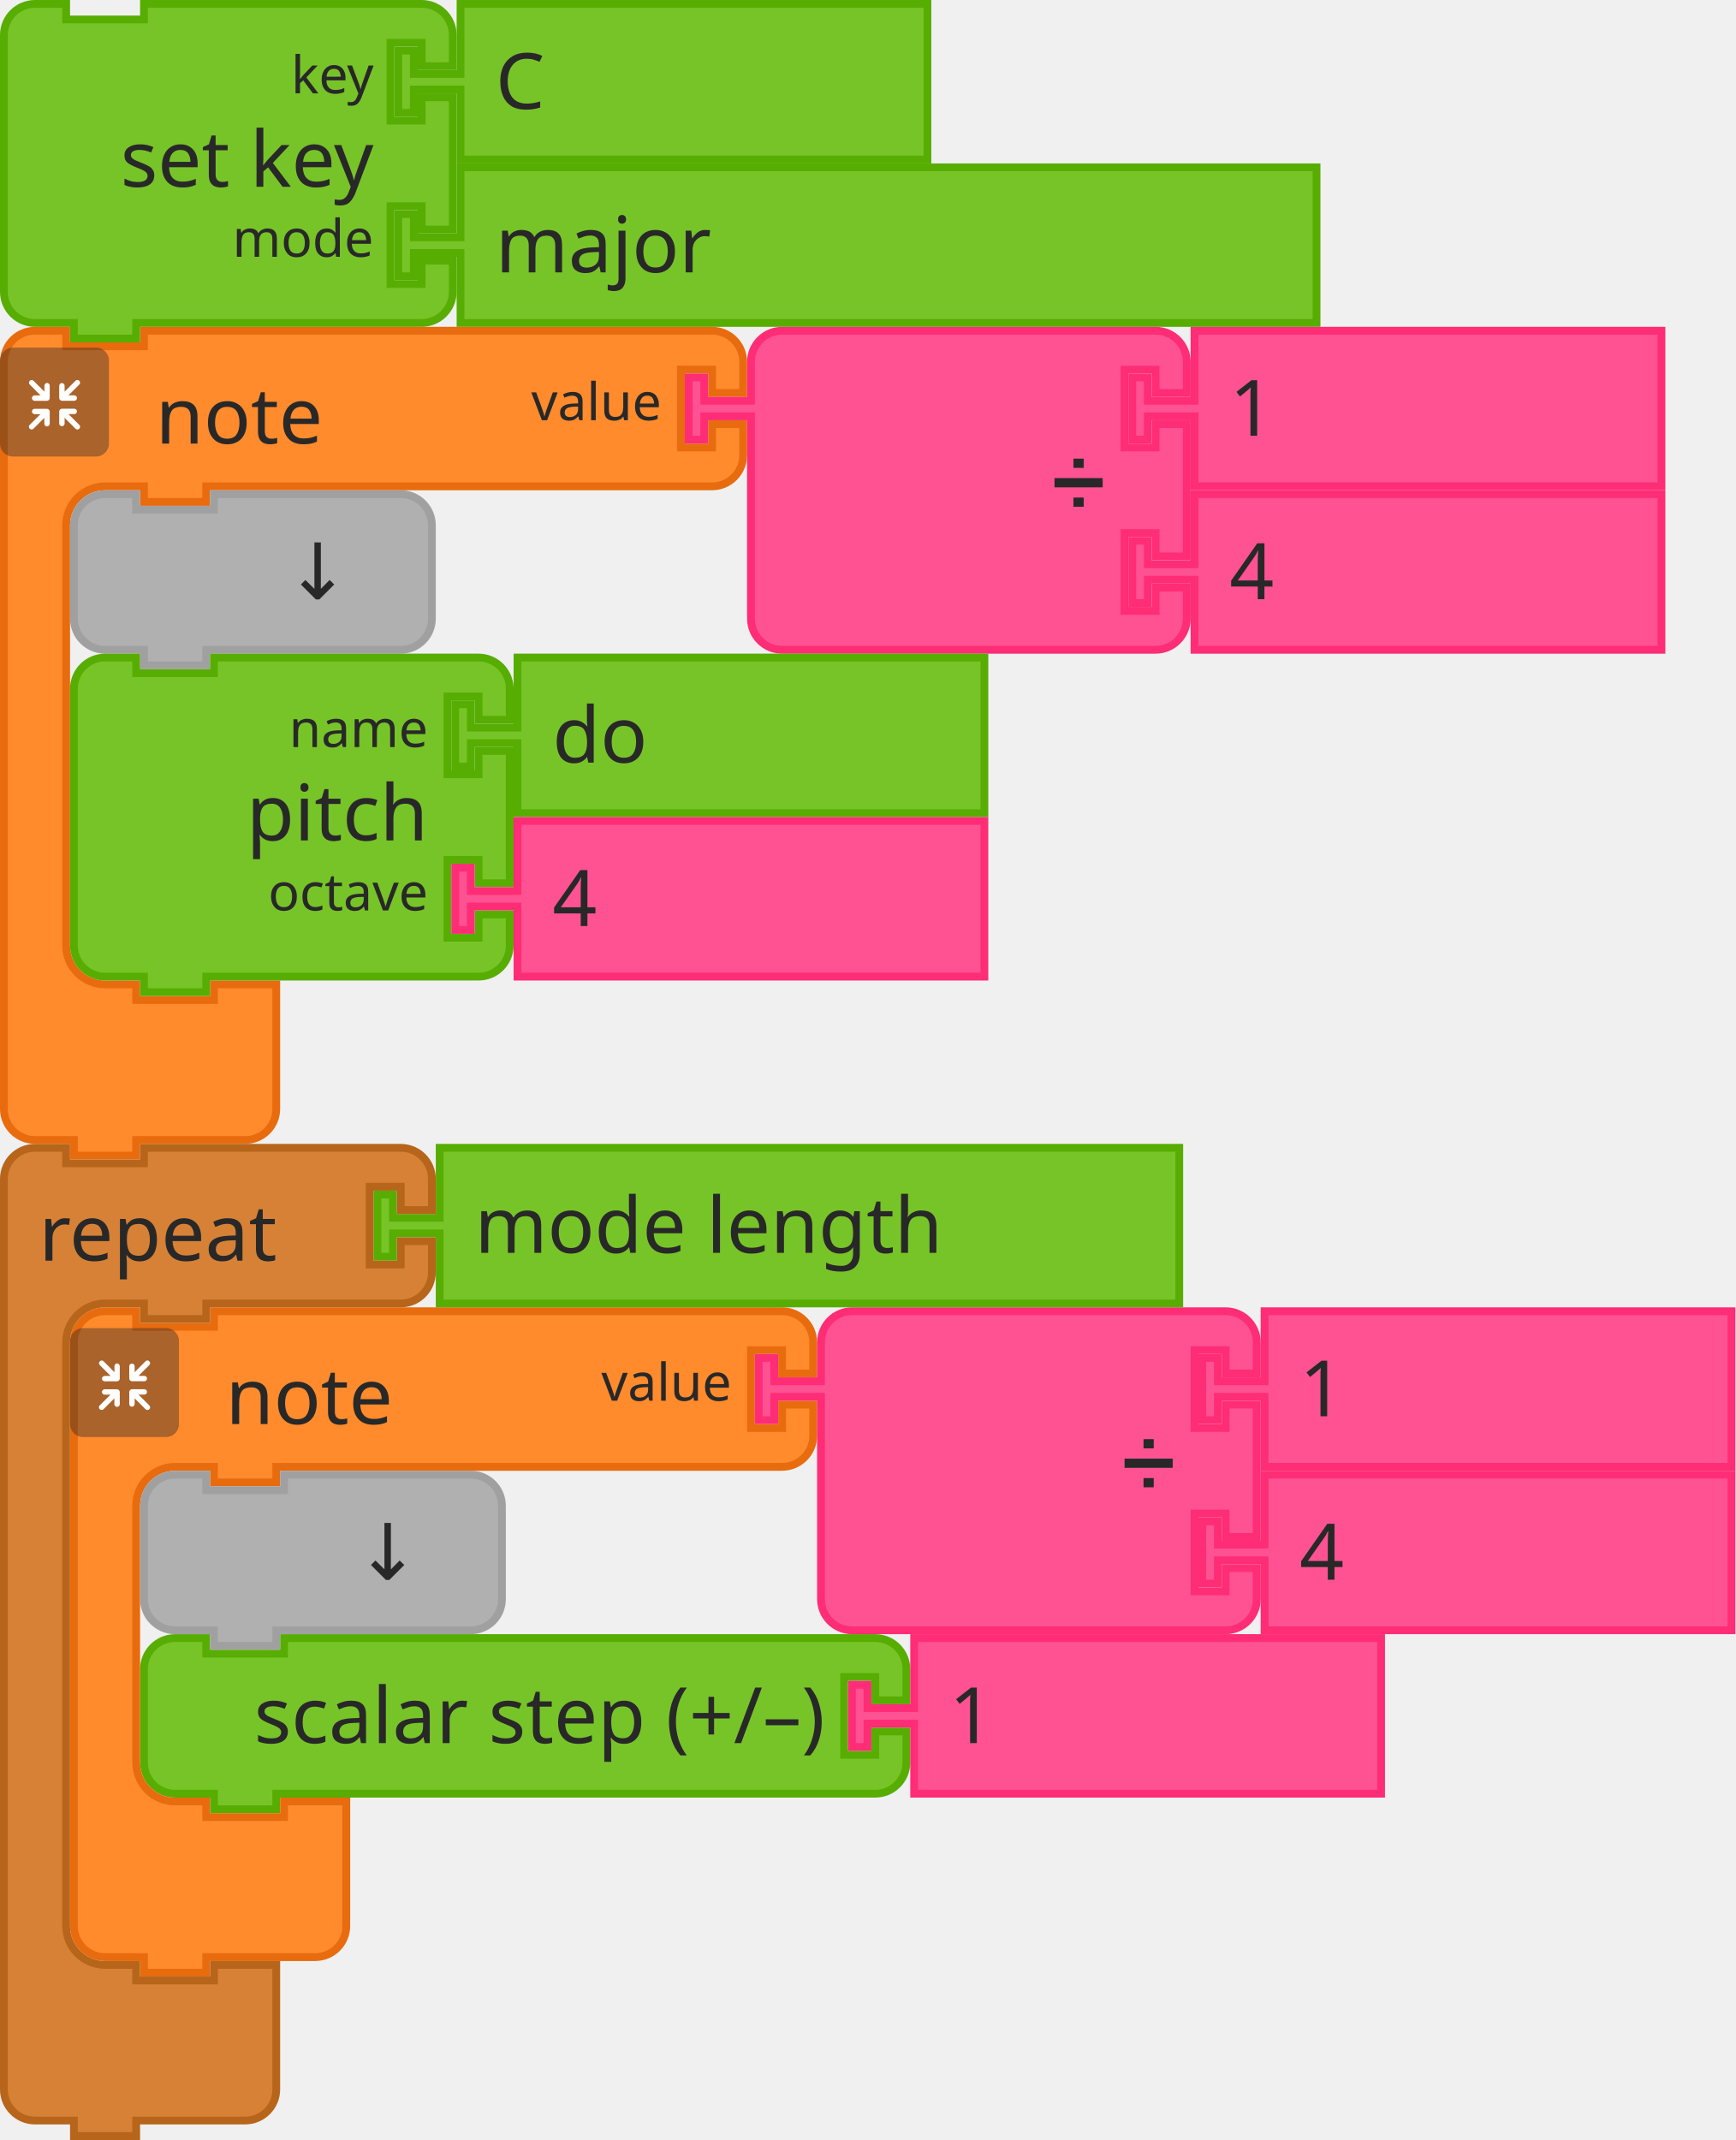
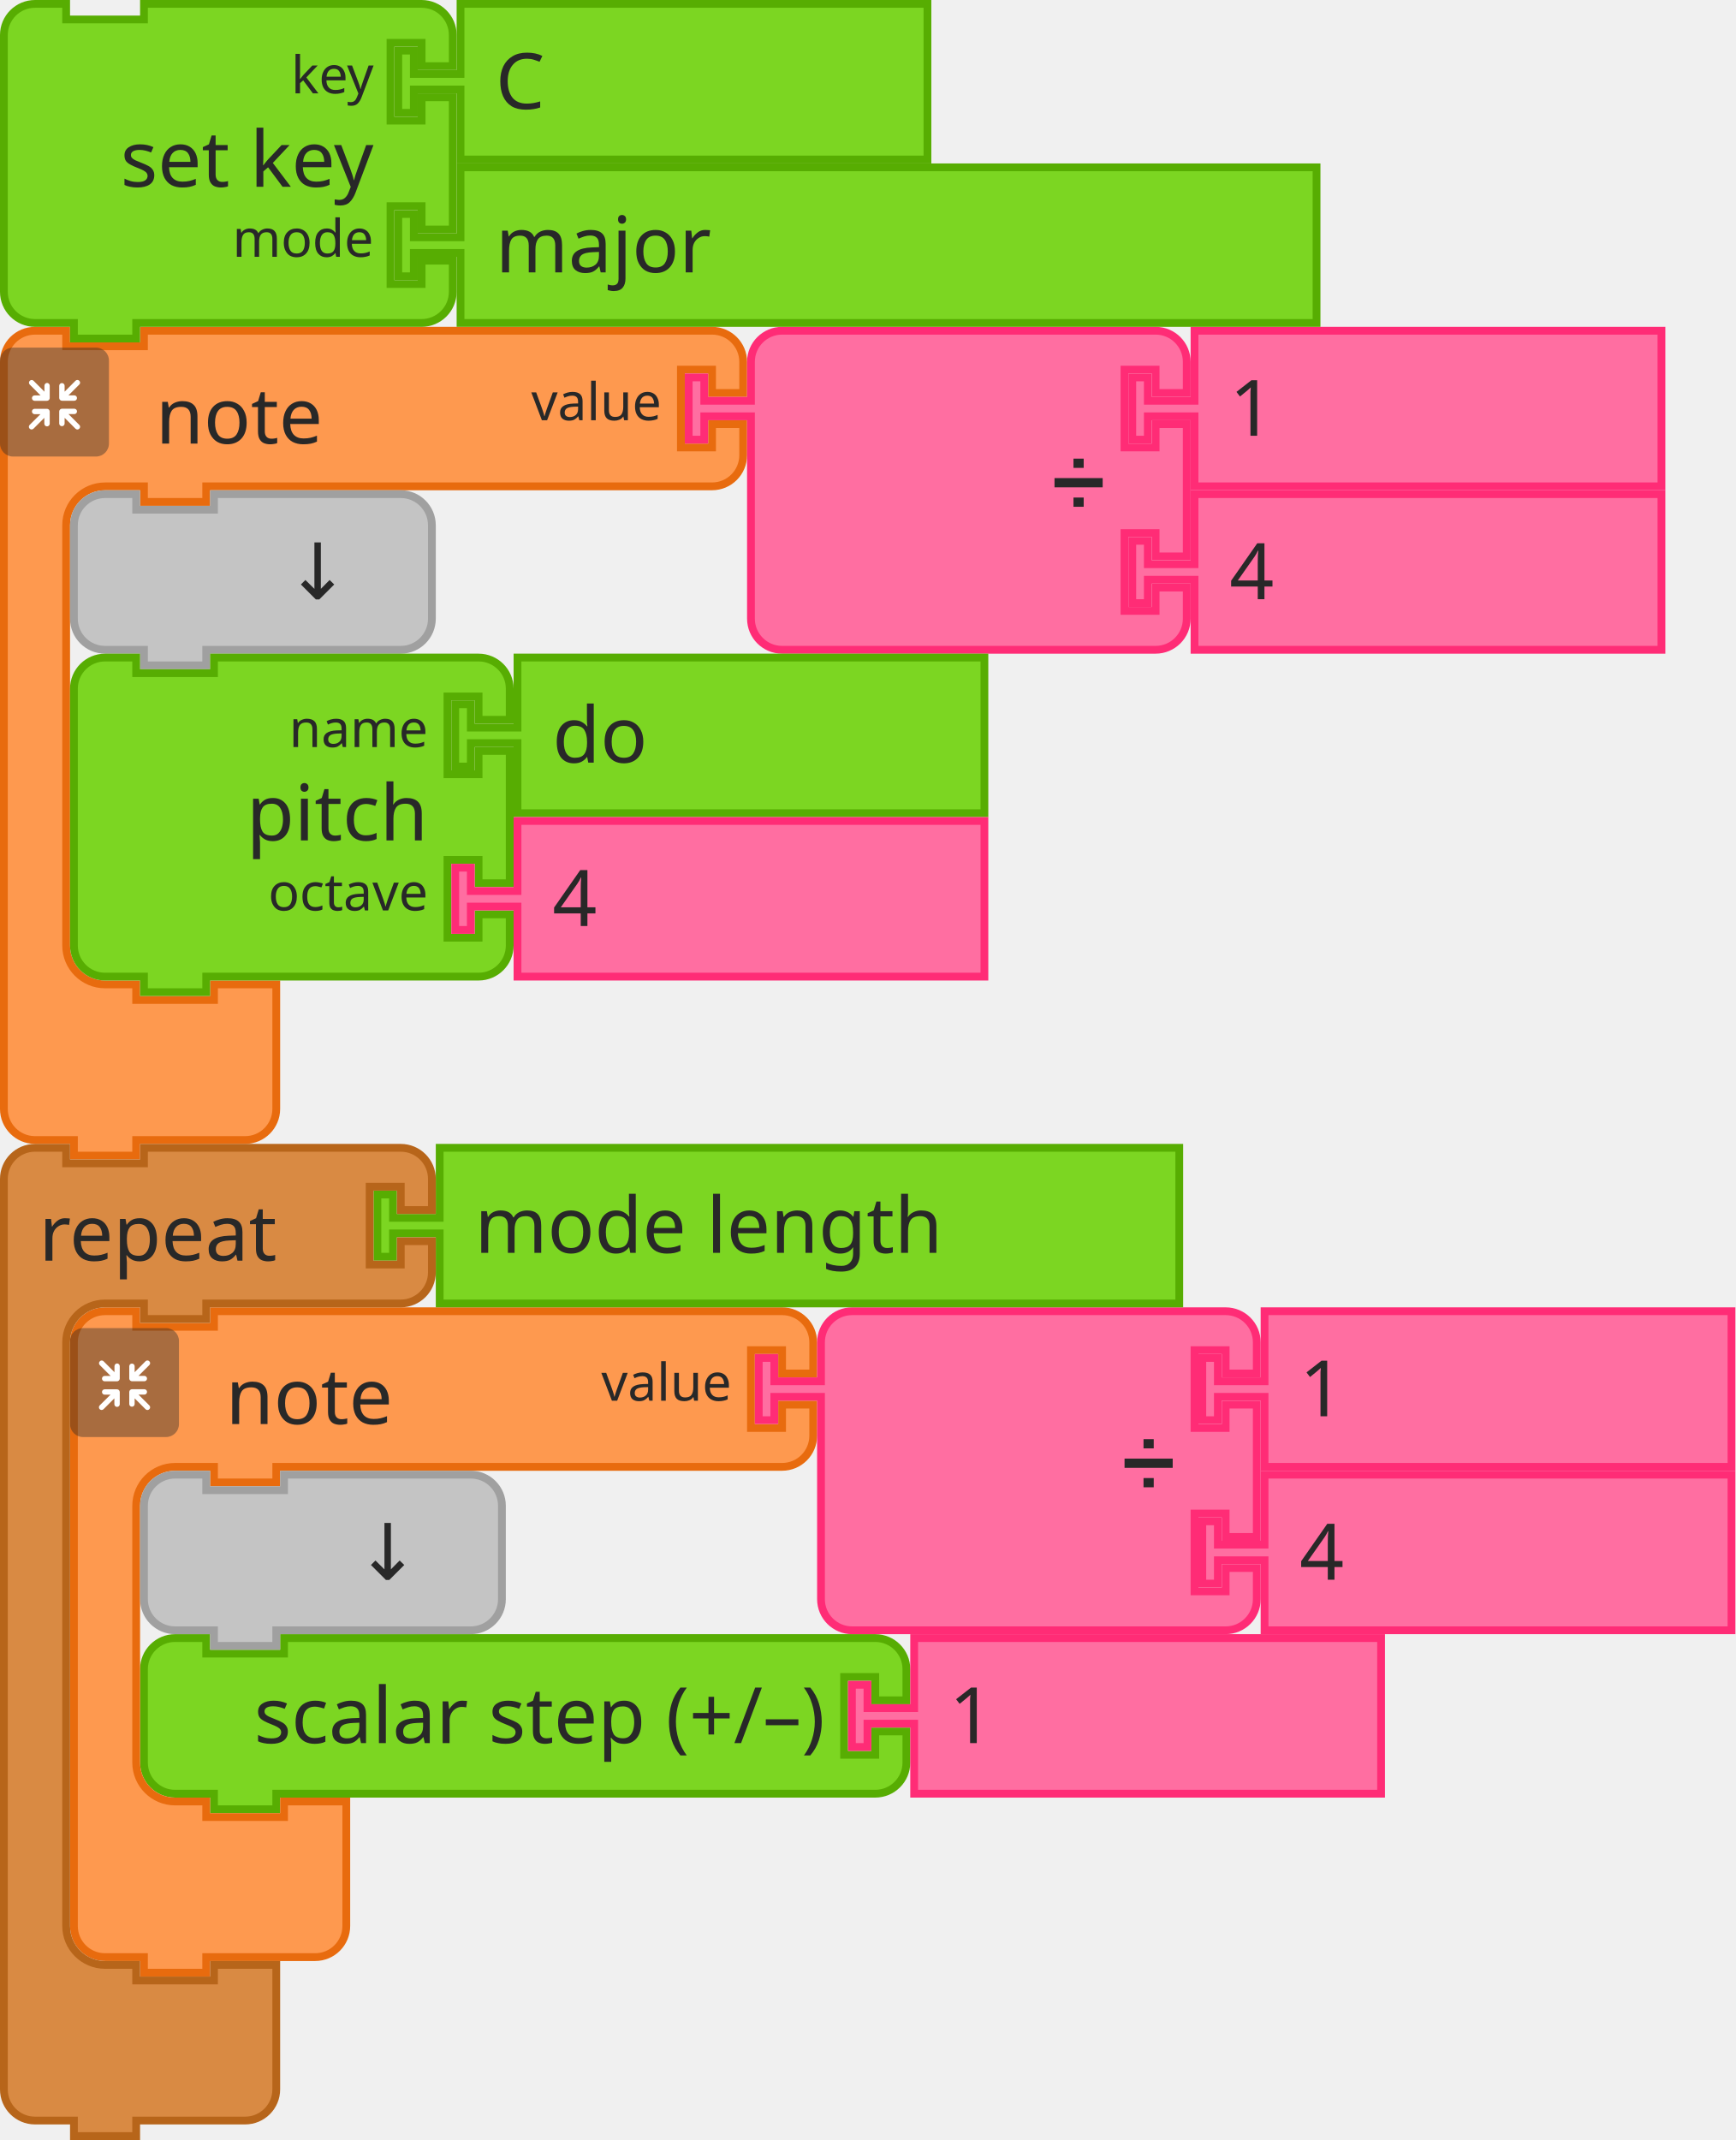
<svg xmlns="http://www.w3.org/2000/svg" id="svg11666" version="1.1" viewBox="0 0 88.503 109.141" height="109.141mm" width="88.503mm">
  <defs id="defs11660" />
  <g transform="translate(435.186,70.49666)" id="layer1">
    <g id="g11352" transform="matrix(0.2645833,0,0,0.2645833,-581.5006,-199.8779)">
      <g id="g226">
        <g transform="translate(553,552)" id="g206">
          <g transform="scale(1.5)" id="g204">
-             <path d="m 0.5,8.5 v -4 a 4,4 90 0 1 4,-4 h 4 v 2 h 10 v -2 h 9 60 4 a 4,4 90 0 1 4,4 v 4 h -4 v -3 h -4 v 10 h 4 v -3 h 4 v 4 a 4,4 90 0 1 -4,4 h -4 -60 -1 v 2 h -8 v -2 h -1 -4 a 5,5 90 0 0 -5,5 v 4 4 42 4 a 5,5 90 0 0 5,5 h 4 v 2 h 10 v -2 h 8 v 6 6 4 a 4,4 90 0 1 -4,4 h -4 -9 -1 v 2 h -8 v -2 h -1 -4 a 4,4 90 0 1 -4,-4 v -4 z" style="fill:#ff8b2d;fill-opacity:1;stroke:#e86b0e;stroke-width:1;stroke-linecap:round;stroke-opacity:1" id="path194" />
+             <path d="m 0.5,8.5 v -4 a 4,4 90 0 1 4,-4 h 4 v 2 h 10 v -2 h 9 60 4 a 4,4 90 0 1 4,4 v 4 h -4 v -3 h -4 v 10 h 4 v -3 h 4 v 4 a 4,4 90 0 1 -4,4 h -4 -60 -1 v 2 h -8 v -2 h -1 -4 a 5,5 90 0 0 -5,5 v 4 4 42 4 a 5,5 90 0 0 5,5 h 4 v 2 h 10 v -2 h 8 v 6 6 4 a 4,4 90 0 1 -4,4 h -4 -9 -1 v 2 h -8 v -2 h -1 -4 a 4,4 90 0 1 -4,-4 v -4 z" style="fill:#fe994f;fill-opacity:1;stroke:#e86b0e;stroke-width:1;stroke-linecap:round;stroke-opacity:1" id="path194" />
            <text style="font-size:10px;font-family:sans-serif;text-anchor:start;fill:#282828" id="text198">
              <tspan x="20" y="15" id="tspan196">note</tspan>
            </text>
            <text style="font-size:6.667px;font-family:sans-serif;text-anchor:end;fill:#282828" id="text202">
              <tspan x="85" y="12" id="tspan200">value</tspan>
            </text>
          </g>
        </g>
        <g transform="matrix(0.5,0,0,0.5,553,556)" id="g224">
          <g style="isolation:isolate" id="g222">
            <g id="g220" data-name="レイヤー 2">
              <g id="g218">
                <rect width="42" height="42" rx="5" ry="5" style="opacity:0.4;mix-blend-mode:multiply;fill:#292929" id="rect208" x="0" y="0" />
                <path d="m 30.56,29.8 -4.17,-4.16 h 2.26 a 1.035,1.035 0 1 0 0,-2.07 h -4.71 a 1.08,1.08 0 0 0 -1.11,1 v 0 c 0,0 0,0 0,0.06 v 4.64 0 a 1.04,1.04 0 1 0 2.08,0 v -2.19 l 4.19,4.19 a 1,1 0 0 0 1.46,0 1,1 0 0 0 0,-1.47 z" style="fill:#ffffff" id="path210" />
                <path d="m 19.17,24.6 a 1.08,1.08 0 0 0 -1.11,-1 h -4.71 a 1.035,1.035 0 1 0 0,2.07 h 2.25 l -4.16,4.13 a 1.039,1.039 0 0 0 1.47,1.47 l 4.18,-4.19 v 2.26 a 1.04,1.04 0 1 0 2.08,0 V 24.7 c 0,0 0,0 0,-0.06 a 0.08,0.08 0 0 1 0,-0.04 z" style="fill:#ffffff" id="path212" />
                <path d="m 23.94,20.5 h 4.7 a 1.04,1.04 0 1 0 0,-2.08 h -2.25 l 4.17,-4.16 a 1,1 0 0 0 0,-1.47 1,1 0 0 0 -1.46,0 L 24.91,17 v -2.28 a 1.04,1.04 0 1 0 -2.08,0 v 4.64 a 0.43,0.43 0 0 0 0,0.05 v 0.05 a 1.09,1.09 0 0 0 1.11,1.04 z" style="fill:#ffffff" id="path214" />
                <path d="m 18.13,13.62 a 1.08,1.08 0 0 0 -1,1.09 V 17 l -4.18,-4.19 a 1,1 0 0 0 -1.47,0 1,1 0 0 0 0,1.46 l 4.16,4.17 h -2.29 a 1.04,1.04 0 1 0 0,2.08 h 4.71 a 1.09,1.09 0 0 0 1.11,-1 c 0,0 0,0 0,-0.06 v -4.75 a 1.07,1.07 0 0 0 -1.04,-1.09 z" style="fill:#ffffff" id="path216" />
              </g>
            </g>
          </g>
        </g>
      </g>
      <g transform="translate(685,552)" id="g244">
        <g transform="scale(1.5)" id="g242">
-           <path d="m 8.5,8.5 v -4 a 4,4 90 0 1 4,-4 h 4 10 30 4 a 4,4 90 0 1 4,4 v 4 h -4 v -3 h -4 v 10 h 4 v -3 h 4 v 17 h -4 v -3 h -4 v 10 h 4 v -3 h 4 v 4 a 4,4 90 0 1 -4,4 h -4 -30 -10 -4 a 4,4 90 0 1 -4,-4 v -4 -21 -1 h -6 v 3 h -2 v -8 h 2 v 3 h 6 z" style="fill:#ff5293;fill-opacity:1;stroke:#ff2c76;stroke-width:1;stroke-linecap:round;stroke-opacity:1" id="path228" />
+           <path d="m 8.5,8.5 v -4 a 4,4 90 0 1 4,-4 h 4 10 30 4 a 4,4 90 0 1 4,4 v 4 h -4 v -3 h -4 v 10 h 4 v -3 h 4 v 17 h -4 v -3 h -4 v 10 h 4 v -3 h 4 v 4 a 4,4 90 0 1 -4,4 h -4 -30 -10 -4 a 4,4 90 0 1 -4,-4 v -4 -21 -1 h -6 v 3 h -2 v -8 h 2 v 3 h 6 z" style="fill:#ff6ea1;fill-opacity:1;stroke:#ff2c76;stroke-width:1;stroke-linecap:round;stroke-opacity:1" id="path228" />
          <text style="font-size:9px;font-family:sans-serif;text-anchor:end;fill:#282828" id="text232">
            <tspan x="54" y="23" id="tspan230">➗</tspan>
          </text>
          <text style="font-size:6px;font-family:sans-serif;text-anchor:end;fill:#282828" id="text236">
            <tspan x="54" y="12" id="tspan234" />
          </text>
          <text style="font-size:6px;font-family:sans-serif;text-anchor:end;fill:#282828" id="text240">
            <tspan x="54" y="33" id="tspan238" />
          </text>
        </g>
      </g>
      <g transform="translate(770.5,552)" id="g254">
        <g transform="scale(1.5)" id="g252">
-           <path d="m 8.5,0.5 h 60 v 20 h -60 v -8 -1 h -6 v 3 h -2 v -8 h 2 v 3 h 6 v -1 z" style="fill:#ff5293;fill-opacity:1;stroke:#ff2c76;stroke-width:1;stroke-linecap:round;stroke-opacity:1" id="path246" />
+           <path d="m 8.5,0.5 h 60 v 20 h -60 v -8 -1 h -6 v 3 h -2 v -8 h 2 v 3 h 6 v -1 z" style="fill:#ff6ea1;fill-opacity:1;stroke:#ff2c76;stroke-width:1;stroke-linecap:round;stroke-opacity:1" id="path246" />
          <text style="font-size:10px;font-family:sans-serif;text-anchor:start;fill:#282828" id="text250">
            <tspan x="13" y="14" id="tspan248">1</tspan>
          </text>
        </g>
      </g>
      <g transform="translate(770.5,583.5)" id="g264">
        <g transform="scale(1.5)" id="g262">
-           <path d="m 8.5,0.5 h 60 v 20 h -60 v -8 -1 h -6 v 3 h -2 v -8 h 2 v 3 h 6 v -1 z" style="fill:#ff5293;fill-opacity:1;stroke:#ff2c76;stroke-width:1;stroke-linecap:round;stroke-opacity:1" id="path256" />
+           <path d="m 8.5,0.5 h 60 v 20 h -60 v -8 -1 h -6 v 3 h -2 v -8 h 2 v 3 h 6 v -1 z" style="fill:#ff6ea1;fill-opacity:1;stroke:#ff2c76;stroke-width:1;stroke-linecap:round;stroke-opacity:1" id="path256" />
          <text style="font-size:10px;font-family:sans-serif;text-anchor:start;fill:#282828" id="text260">
            <tspan x="13" y="14" id="tspan258">4</tspan>
          </text>
        </g>
      </g>
      <g transform="translate(566.5,583.5)" id="g274">
        <g transform="scale(1.5)" id="g272">
-           <path d="m 0.5,8.5 v -4 a 4,4 90 0 1 4,-4 h 4 v 2 h 10 v -2 h 20 4 a 4,4 90 0 1 4,4 v 4 4 4 a 4,4 90 0 1 -4,4 h -4 -20 -1 v 2 h -8 v -2 h -1 -4 a 4,4 90 0 1 -4,-4 v -4 z" style="fill:#b0b0b0;fill-opacity:1;stroke:#a0a0a0;stroke-width:1;stroke-linecap:round;stroke-opacity:1" id="path266" />
+           <path d="m 0.5,8.5 v -4 a 4,4 90 0 1 4,-4 h 4 v 2 h 10 v -2 h 20 4 a 4,4 90 0 1 4,4 v 4 4 4 a 4,4 90 0 1 -4,4 h -4 -20 -1 v 2 h -8 v -2 h -1 -4 a 4,4 90 0 1 -4,-4 v -4 z" style="fill:#c4c4c4;fill-opacity:1;stroke:#a0a0a0;stroke-width:1;stroke-linecap:round;stroke-opacity:1" id="path266" />
          <text style="font-size:10px;font-family:sans-serif;text-anchor:end;fill:#282828" id="text270">
            <tspan x="36" y="14" id="tspan268">↓</tspan>
          </text>
        </g>
      </g>
      <g transform="translate(566.5,615)" id="g292">
        <g transform="scale(1.5)" id="g290">
-           <path d="m 0.5,8.5 v -4 a 4,4 90 0 1 4,-4 h 4 v 2 h 10 v -2 h 30 4 a 4,4 90 0 1 4,4 v 4 h -4 v -3 h -4 v 10 h 4 v -3 h 4 v 17 h -4 v -3 h -4 v 10 h 4 v -3 h 4 v 4 a 4,4 90 0 1 -4,4 h -4 -30 -1 v 2 h -8 v -2 h -1 -4 a 4,4 90 0 1 -4,-4 v -4 -21 z" style="fill:#77c428;fill-opacity:1;stroke:#57ad02;stroke-width:1;stroke-linecap:round;stroke-opacity:1" id="path276" />
+           <path d="m 0.5,8.5 v -4 a 4,4 90 0 1 4,-4 h 4 v 2 h 10 v -2 h 30 4 a 4,4 90 0 1 4,4 v 4 h -4 v -3 h -4 v 10 h 4 v -3 h 4 v 17 h -4 v -3 h -4 v 10 h 4 v -3 h 4 v 4 a 4,4 90 0 1 -4,4 h -4 -30 -1 v 2 h -8 v -2 h -1 -4 a 4,4 90 0 1 -4,-4 v -4 -21 z" style="fill:#7cd622;fill-opacity:1;stroke:#57ad02;stroke-width:1;stroke-linecap:round;stroke-opacity:1" id="path276" />
          <text style="font-size:10px;font-family:sans-serif;text-anchor:end;fill:#282828" id="text280">
            <tspan x="46" y="24" id="tspan278">pitch</tspan>
          </text>
          <text style="font-size:6.667px;font-family:sans-serif;text-anchor:end;fill:#282828" id="text284">
            <tspan x="46" y="12" id="tspan282">name</tspan>
          </text>
          <text style="font-size:6.667px;font-family:sans-serif;text-anchor:end;fill:#282828" id="text288">
            <tspan x="46" y="33" id="tspan286">octave</tspan>
          </text>
        </g>
      </g>
      <g transform="translate(640,615)" id="g302">
        <g transform="scale(1.5)" id="g300">
-           <path d="m 8.5,0.5 h 60 v 20 h -60 v -8 -1 h -6 v 3 h -2 v -8 h 2 v 3 h 6 v -1 z" style="fill:#77c428;fill-opacity:1;stroke:#57ad02;stroke-width:1;stroke-linecap:round;stroke-opacity:1" id="path294" />
+           <path d="m 8.5,0.5 h 60 v 20 h -60 v -8 -1 h -6 v 3 h -2 v -8 h 2 v 3 h 6 v -1 z" style="fill:#7cd622;fill-opacity:1;stroke:#57ad02;stroke-width:1;stroke-linecap:round;stroke-opacity:1" id="path294" />
          <text style="font-size:10px;font-family:sans-serif;text-anchor:start;fill:#282828" id="text298">
            <tspan x="13" y="14" id="tspan296">do</tspan>
          </text>
        </g>
      </g>
      <g transform="translate(640,646.5)" id="g312">
        <g transform="scale(1.5)" id="g310">
-           <path d="m 8.5,0.5 h 60 v 20 h -60 v -8 -1 h -6 v 3 h -2 v -8 h 2 v 3 h 6 v -1 z" style="fill:#ff5293;fill-opacity:1;stroke:#ff2c76;stroke-width:1;stroke-linecap:round;stroke-opacity:1" id="path304" />
+           <path d="m 8.5,0.5 h 60 v 20 h -60 v -8 -1 h -6 v 3 h -2 v -8 h 2 v 3 h 6 v -1 z" style="fill:#ff6ea1;fill-opacity:1;stroke:#ff2c76;stroke-width:1;stroke-linecap:round;stroke-opacity:1" id="path304" />
          <text style="font-size:10px;font-family:sans-serif;text-anchor:start;fill:#282828" id="text308">
            <tspan x="13" y="14" id="tspan306">4</tspan>
          </text>
        </g>
      </g>
      <g transform="translate(580,804)" id="g1170">
        <g transform="scale(1.5)" id="g1168">
-           <path d="m 0.5,8.5 v -4 a 4,4 90 0 1 4,-4 h 4 v 2 h 10 v -2 h 71.973 4 a 4,4 90 0 1 4,4 v 4 h -4 v -3 h -4 v 10 h 4 v -3 h 4 v 4 a 4,4 90 0 1 -4,4 h -4 H 18.5 h -1 v 2 h -8 v -2 h -1 -4 a 4,4 90 0 1 -4,-4 v -4 z" style="fill:#77c428;fill-opacity:1;stroke:#57ad02;stroke-width:1;stroke-linecap:round;stroke-opacity:1" id="path1158" />
+           <path d="m 0.5,8.5 v -4 a 4,4 90 0 1 4,-4 h 4 v 2 h 10 v -2 h 71.973 4 a 4,4 90 0 1 4,4 v 4 h -4 v -3 h -4 v 10 h 4 v -3 h 4 v 4 a 4,4 90 0 1 -4,4 h -4 H 18.5 h -1 v 2 h -8 v -2 h -1 -4 a 4,4 90 0 1 -4,-4 v -4 z" style="fill:#7cd622;fill-opacity:1;stroke:#57ad02;stroke-width:1;stroke-linecap:round;stroke-opacity:1" id="path1158" />
          <text style="font-size:10px;font-family:sans-serif;text-anchor:end;fill:#282828" id="text1162">
            <tspan x="88" y="14" id="tspan1160">scalar step (+/–)</tspan>
          </text>
          <text style="font-size:6.667px;font-family:sans-serif;text-anchor:end;fill:#282828" id="text1166">
            <tspan x="88" y="12" id="tspan1164" />
          </text>
        </g>
      </g>
      <g transform="translate(716.459,804)" id="g1180">
        <g transform="scale(1.5)" id="g1178">
-           <path d="m 8.5,0.5 h 60 v 20 h -60 v -8 -1 h -6 v 3 h -2 v -8 h 2 v 3 h 6 v -1 z" style="fill:#ff5293;fill-opacity:1;stroke:#ff2c76;stroke-width:1;stroke-linecap:round;stroke-opacity:1" id="path1172" />
+           <path d="m 8.5,0.5 h 60 v 20 h -60 v -8 -1 h -6 v 3 h -2 v -8 h 2 v 3 h 6 v -1 z" style="fill:#ff6ea1;fill-opacity:1;stroke:#ff2c76;stroke-width:1;stroke-linecap:round;stroke-opacity:1" id="path1172" />
          <text style="font-size:10px;font-family:sans-serif;text-anchor:start;fill:#282828" id="text1176">
            <tspan x="13" y="14" id="tspan1174">1</tspan>
          </text>
        </g>
      </g>
      <g id="g1344">
        <g transform="translate(566.5,741)" id="g1324">
          <g transform="scale(1.5)" id="g1322">
-             <path d="m 0.5,8.5 v -4 a 4,4 90 0 1 4,-4 h 4 v 2 h 10 v -2 h 9 60 4 a 4,4 90 0 1 4,4 v 4 h -4 v -3 h -4 v 10 h 4 v -3 h 4 v 4 a 4,4 90 0 1 -4,4 h -4 -60 -1 v 2 h -8 v -2 h -1 -4 a 5,5 90 0 0 -5,5 v 4 4 21 4 a 5,5 90 0 0 5,5 h 4 v 2 h 10 v -2 h 8 v 6 6 4 a 4,4 90 0 1 -4,4 h -4 -9 -1 v 2 h -8 v -2 h -1 -4 a 4,4 90 0 1 -4,-4 v -4 z" style="fill:#ff8b2d;fill-opacity:1;stroke:#e86b0e;stroke-width:1;stroke-linecap:round;stroke-opacity:1" id="path1312" />
+             <path d="m 0.5,8.5 v -4 a 4,4 90 0 1 4,-4 h 4 v 2 h 10 v -2 h 9 60 4 a 4,4 90 0 1 4,4 v 4 h -4 v -3 h -4 v 10 h 4 v -3 h 4 v 4 a 4,4 90 0 1 -4,4 h -4 -60 -1 v 2 h -8 v -2 h -1 -4 a 5,5 90 0 0 -5,5 v 4 4 21 4 a 5,5 90 0 0 5,5 h 4 v 2 h 10 v -2 h 8 v 6 6 4 a 4,4 90 0 1 -4,4 h -4 -9 -1 v 2 h -8 v -2 h -1 -4 a 4,4 90 0 1 -4,-4 v -4 z" style="fill:#fe994f;fill-opacity:1;stroke:#e86b0e;stroke-width:1;stroke-linecap:round;stroke-opacity:1" id="path1312" />
            <text style="font-size:10px;font-family:sans-serif;text-anchor:start;fill:#282828" id="text1316">
              <tspan x="20" y="15" id="tspan1314">note</tspan>
            </text>
            <text style="font-size:6.667px;font-family:sans-serif;text-anchor:end;fill:#282828" id="text1320">
              <tspan x="85" y="12" id="tspan1318">value</tspan>
            </text>
          </g>
        </g>
        <g transform="matrix(0.5,0,0,0.5,566.5,745)" id="g1342">
          <g style="isolation:isolate" id="g1340">
            <g id="g1338" data-name="レイヤー 2">
              <g id="g1336">
                <rect width="42" height="42" rx="5" ry="5" style="opacity:0.4;mix-blend-mode:multiply;fill:#292929" id="rect1326" x="0" y="0" />
                <path d="m 30.56,29.8 -4.17,-4.16 h 2.26 a 1.035,1.035 0 1 0 0,-2.07 h -4.71 a 1.08,1.08 0 0 0 -1.11,1 v 0 c 0,0 0,0 0,0.06 v 4.64 0 a 1.04,1.04 0 1 0 2.08,0 v -2.19 l 4.19,4.19 a 1,1 0 0 0 1.46,0 1,1 0 0 0 0,-1.47 z" style="fill:#ffffff" id="path1328" />
                <path d="m 19.17,24.6 a 1.08,1.08 0 0 0 -1.11,-1 h -4.71 a 1.035,1.035 0 1 0 0,2.07 h 2.25 l -4.16,4.13 a 1.039,1.039 0 0 0 1.47,1.47 l 4.18,-4.19 v 2.26 a 1.04,1.04 0 1 0 2.08,0 V 24.7 c 0,0 0,0 0,-0.06 a 0.08,0.08 0 0 1 0,-0.04 z" style="fill:#ffffff" id="path1330" />
                <path d="m 23.94,20.5 h 4.7 a 1.04,1.04 0 1 0 0,-2.08 h -2.25 l 4.17,-4.16 a 1,1 0 0 0 0,-1.47 1,1 0 0 0 -1.46,0 L 24.91,17 v -2.28 a 1.04,1.04 0 1 0 -2.08,0 v 4.64 a 0.43,0.43 0 0 0 0,0.05 v 0.05 a 1.09,1.09 0 0 0 1.11,1.04 z" style="fill:#ffffff" id="path1332" />
                <path d="m 18.13,13.62 a 1.08,1.08 0 0 0 -1,1.09 V 17 l -4.18,-4.19 a 1,1 0 0 0 -1.47,0 1,1 0 0 0 0,1.46 l 4.16,4.17 h -2.29 a 1.04,1.04 0 1 0 0,2.08 h 4.71 a 1.09,1.09 0 0 0 1.11,-1 c 0,0 0,0 0,-0.06 v -4.75 a 1.07,1.07 0 0 0 -1.04,-1.09 z" style="fill:#ffffff" id="path1334" />
              </g>
            </g>
          </g>
        </g>
      </g>
      <g transform="translate(698.5,741)" id="g1362">
        <g transform="scale(1.5)" id="g1360">
-           <path d="m 8.5,8.5 v -4 a 4,4 90 0 1 4,-4 h 4 10 30 4 a 4,4 90 0 1 4,4 v 4 h -4 v -3 h -4 v 10 h 4 v -3 h 4 v 17 h -4 v -3 h -4 v 10 h 4 v -3 h 4 v 4 a 4,4 90 0 1 -4,4 h -4 -30 -10 -4 a 4,4 90 0 1 -4,-4 v -4 -21 -1 h -6 v 3 h -2 v -8 h 2 v 3 h 6 z" style="fill:#ff5293;fill-opacity:1;stroke:#ff2c76;stroke-width:1;stroke-linecap:round;stroke-opacity:1" id="path1346" />
+           <path d="m 8.5,8.5 v -4 a 4,4 90 0 1 4,-4 h 4 10 30 4 a 4,4 90 0 1 4,4 v 4 h -4 v -3 h -4 v 10 h 4 v -3 h 4 v 17 h -4 v -3 h -4 v 10 h 4 v -3 h 4 v 4 a 4,4 90 0 1 -4,4 h -4 -30 -10 -4 a 4,4 90 0 1 -4,-4 v -4 -21 -1 h -6 v 3 h -2 v -8 h 2 v 3 h 6 z" style="fill:#ff6ea1;fill-opacity:1;stroke:#ff2c76;stroke-width:1;stroke-linecap:round;stroke-opacity:1" id="path1346" />
          <text style="font-size:9px;font-family:sans-serif;text-anchor:end;fill:#282828" id="text1350">
            <tspan x="54" y="23" id="tspan1348">➗</tspan>
          </text>
          <text style="font-size:6px;font-family:sans-serif;text-anchor:end;fill:#282828" id="text1354">
            <tspan x="54" y="12" id="tspan1352" />
          </text>
          <text style="font-size:6px;font-family:sans-serif;text-anchor:end;fill:#282828" id="text1358">
            <tspan x="54" y="33" id="tspan1356" />
          </text>
        </g>
      </g>
      <g transform="translate(784,741)" id="g1372">
        <g transform="scale(1.5)" id="g1370">
-           <path d="m 8.5,0.5 h 60 v 20 h -60 v -8 -1 h -6 v 3 h -2 v -8 h 2 v 3 h 6 v -1 z" style="fill:#ff5293;fill-opacity:1;stroke:#ff2c76;stroke-width:1;stroke-linecap:round;stroke-opacity:1" id="path1364" />
+           <path d="m 8.5,0.5 h 60 v 20 h -60 v -8 -1 h -6 v 3 h -2 v -8 h 2 v 3 h 6 v -1 z" style="fill:#ff6ea1;fill-opacity:1;stroke:#ff2c76;stroke-width:1;stroke-linecap:round;stroke-opacity:1" id="path1364" />
          <text style="font-size:10px;font-family:sans-serif;text-anchor:start;fill:#282828" id="text1368">
            <tspan x="13" y="14" id="tspan1366">1</tspan>
          </text>
        </g>
      </g>
      <g transform="translate(784,772.5)" id="g1382">
        <g transform="scale(1.5)" id="g1380">
-           <path d="m 8.5,0.5 h 60 v 20 h -60 v -8 -1 h -6 v 3 h -2 v -8 h 2 v 3 h 6 v -1 z" style="fill:#ff5293;fill-opacity:1;stroke:#ff2c76;stroke-width:1;stroke-linecap:round;stroke-opacity:1" id="path1374" />
+           <path d="m 8.5,0.5 h 60 v 20 h -60 v -8 -1 h -6 v 3 h -2 v -8 h 2 v 3 h 6 v -1 z" style="fill:#ff6ea1;fill-opacity:1;stroke:#ff2c76;stroke-width:1;stroke-linecap:round;stroke-opacity:1" id="path1374" />
          <text style="font-size:10px;font-family:sans-serif;text-anchor:start;fill:#282828" id="text1378">
            <tspan x="13" y="14" id="tspan1376">4</tspan>
          </text>
        </g>
      </g>
      <g transform="translate(580,772.5)" id="g1392">
        <g transform="scale(1.5)" id="g1390">
-           <path d="m 0.5,8.5 v -4 a 4,4 90 0 1 4,-4 h 4 v 2 h 10 v -2 h 20 4 a 4,4 90 0 1 4,4 v 4 4 4 a 4,4 90 0 1 -4,4 h -4 -20 -1 v 2 h -8 v -2 h -1 -4 a 4,4 90 0 1 -4,-4 v -4 z" style="fill:#b0b0b0;fill-opacity:1;stroke:#a0a0a0;stroke-width:1;stroke-linecap:round;stroke-opacity:1" id="path1384" />
+           <path d="m 0.5,8.5 v -4 a 4,4 90 0 1 4,-4 h 4 v 2 h 10 v -2 h 20 4 a 4,4 90 0 1 4,4 v 4 4 4 a 4,4 90 0 1 -4,4 h -4 -20 -1 v 2 h -8 v -2 h -1 -4 a 4,4 90 0 1 -4,-4 v -4 z" style="fill:#c4c4c4;fill-opacity:1;stroke:#a0a0a0;stroke-width:1;stroke-linecap:round;stroke-opacity:1" id="path1384" />
          <text style="font-size:10px;font-family:sans-serif;text-anchor:end;fill:#282828" id="text1388">
            <tspan x="36" y="14" id="tspan1386">↓</tspan>
          </text>
        </g>
      </g>
      <g transform="translate(553,489)" id="g1664">
        <g transform="scale(1.5)" id="g1662">
-           <path d="m 0.5,8.5 v -4 a 4,4 90 0 1 4,-4 h 4 v 2 h 10 v -2 h 31.68 4 a 4,4 90 0 1 4,4 v 4 h -4 v -3 h -4 v 10 h 4 v -3 h 4 v 17 h -4 v -3 h -4 v 10 h 4 v -3 h 4 v 4 a 4,4 90 0 1 -4,4 h -4 H 18.5 h -1 v 2 h -8 v -2 h -1 -4 a 4,4 90 0 1 -4,-4 v -4 -21 z" style="fill:#77c428;fill-opacity:1;stroke:#57ad02;stroke-width:1;stroke-linecap:round;stroke-opacity:1" id="path1648" />
+           <path d="m 0.5,8.5 v -4 a 4,4 90 0 1 4,-4 h 4 v 2 h 10 v -2 h 31.68 4 a 4,4 90 0 1 4,4 v 4 h -4 v -3 h -4 v 10 h 4 v -3 h 4 v 17 h -4 v -3 h -4 v 10 h 4 v -3 h 4 v 4 a 4,4 90 0 1 -4,4 h -4 H 18.5 h -1 v 2 h -8 v -2 h -1 -4 a 4,4 90 0 1 -4,-4 v -4 -21 z" style="fill:#7cd622;fill-opacity:1;stroke:#57ad02;stroke-width:1;stroke-linecap:round;stroke-opacity:1" id="path1648" />
          <text style="font-size:10px;font-family:sans-serif;text-anchor:end;fill:#282828" id="text1652">
            <tspan x="48" y="24" id="tspan1650">set key</tspan>
          </text>
          <text style="font-size:6.667px;font-family:sans-serif;text-anchor:end;fill:#282828" id="text1656">
            <tspan x="48" y="12" id="tspan1654">key</tspan>
          </text>
          <text style="font-size:6.667px;font-family:sans-serif;text-anchor:end;fill:#282828" id="text1660">
            <tspan x="48" y="33" id="tspan1658">mode</tspan>
          </text>
        </g>
      </g>
      <g transform="translate(629.0195,489)" id="g1674">
        <g transform="scale(1.5)" id="g1672">
-           <path d="m 8.5,0.5 h 60 v 20 h -60 v -8 -1 h -6 v 3 h -2 v -8 h 2 v 3 h 6 v -1 z" style="fill:#77c428;fill-opacity:1;stroke:#57ad02;stroke-width:1;stroke-linecap:round;stroke-opacity:1" id="path1666" />
+           <path d="m 8.5,0.5 h 60 v 20 h -60 v -8 -1 h -6 v 3 h -2 v -8 h 2 v 3 h 6 v -1 z" style="fill:#7cd622;fill-opacity:1;stroke:#57ad02;stroke-width:1;stroke-linecap:round;stroke-opacity:1" id="path1666" />
          <text style="font-size:10px;font-family:sans-serif;text-anchor:start;fill:#282828" id="text1670">
            <tspan x="13" y="14" id="tspan1668">C</tspan>
          </text>
        </g>
      </g>
      <g transform="translate(629.0195,520.5)" id="g1684">
        <g transform="scale(1.5)" id="g1682">
-           <path d="m 8.5,0.5 h 110 v 20 H 8.5 v -8 -1 h -6 v 3 h -2 v -8 h 2 v 3 h 6 v -1 z" style="fill:#77c428;fill-opacity:1;stroke:#57ad02;stroke-width:1;stroke-linecap:round;stroke-opacity:1" id="path1676" />
+           <path d="m 8.5,0.5 h 110 v 20 H 8.5 v -8 -1 h -6 v 3 h -2 v -8 h 2 v 3 h 6 v -1 z" style="fill:#7cd622;fill-opacity:1;stroke:#57ad02;stroke-width:1;stroke-linecap:round;stroke-opacity:1" id="path1676" />
          <text style="font-size:10px;font-family:sans-serif;text-anchor:start;fill:#282828" id="text1680">
            <tspan x="13" y="14" id="tspan1678">major</tspan>
          </text>
        </g>
      </g>
      <g transform="translate(625,709.5)" id="g1694">
        <g transform="scale(1.5)" id="g1692">
-           <path d="m 8.5,0.5 h 95.039 v 20 H 8.5 v -8 -1 h -6 v 3 h -2 v -8 h 2 v 3 h 6 v -1 z" style="fill:#77c428;fill-opacity:1;stroke:#57ad02;stroke-width:1;stroke-linecap:round;stroke-opacity:1" id="path1686" />
+           <path d="m 8.5,0.5 h 95.039 v 20 H 8.5 v -8 -1 h -6 v 3 h -2 v -8 h 2 v 3 h 6 v -1 z" style="fill:#7cd622;fill-opacity:1;stroke:#57ad02;stroke-width:1;stroke-linecap:round;stroke-opacity:1" id="path1686" />
          <text style="font-size:10px;font-family:sans-serif;text-anchor:start;fill:#282828" id="text1690">
            <tspan x="13" y="14" id="tspan1688">mode length</tspan>
          </text>
        </g>
      </g>
      <g transform="translate(553,709.5)" id="g1708">
        <g transform="scale(1.5)" id="g1706">
-           <path d="m 0.5,8.5 v -4 a 4,4 90 0 1 4,-4 h 4 v 2 h 10 v -2 h 9 20 4 a 4,4 90 0 1 4,4 v 4 h -4 v -3 h -4 v 10 h 4 v -3 h 4 v 4 a 4,4 90 0 1 -4,4 h -4 -20 -1 v 2 h -8 v -2 h -1 -4 a 5,5 90 0 0 -5,5 v 4 4 63 4 a 5,5 90 0 0 5,5 h 4 v 2 h 10 v -2 h 8 v 6 6 4 a 4,4 90 0 1 -4,4 h -4 -9 -1 v 2 h -8 v -2 h -1 -4 a 4,4 90 0 1 -4,-4 v -4 z" style="fill:#d68136;fill-opacity:1;stroke:#b7651a;stroke-width:1;stroke-linecap:round;stroke-opacity:1" id="path1696" />
+           <path d="m 0.5,8.5 v -4 a 4,4 90 0 1 4,-4 h 4 v 2 h 10 v -2 h 9 20 4 a 4,4 90 0 1 4,4 v 4 h -4 v -3 h -4 v 10 h 4 v -3 h 4 v 4 a 4,4 90 0 1 -4,4 h -4 -20 -1 v 2 h -8 v -2 h -1 -4 a 5,5 90 0 0 -5,5 v 4 4 63 4 a 5,5 90 0 0 5,5 h 4 v 2 h 10 v -2 h 8 v 6 6 4 a 4,4 90 0 1 -4,4 h -4 -9 -1 v 2 h -8 v -2 h -1 -4 a 4,4 90 0 1 -4,-4 v -4 z" style="fill:#d98a43;fill-opacity:1;stroke:#b7651a;stroke-width:1;stroke-linecap:round;stroke-opacity:1" id="path1696" />
          <text style="font-size:10px;font-family:sans-serif;text-anchor:start;fill:#282828" id="text1700">
            <tspan x="5" y="15" id="tspan1698">repeat</tspan>
          </text>
          <text style="font-size:6.667px;font-family:sans-serif;text-anchor:end;fill:#282828" id="text1704">
            <tspan x="45" y="12" id="tspan1702" />
          </text>
        </g>
      </g>
    </g>
  </g>
</svg>
